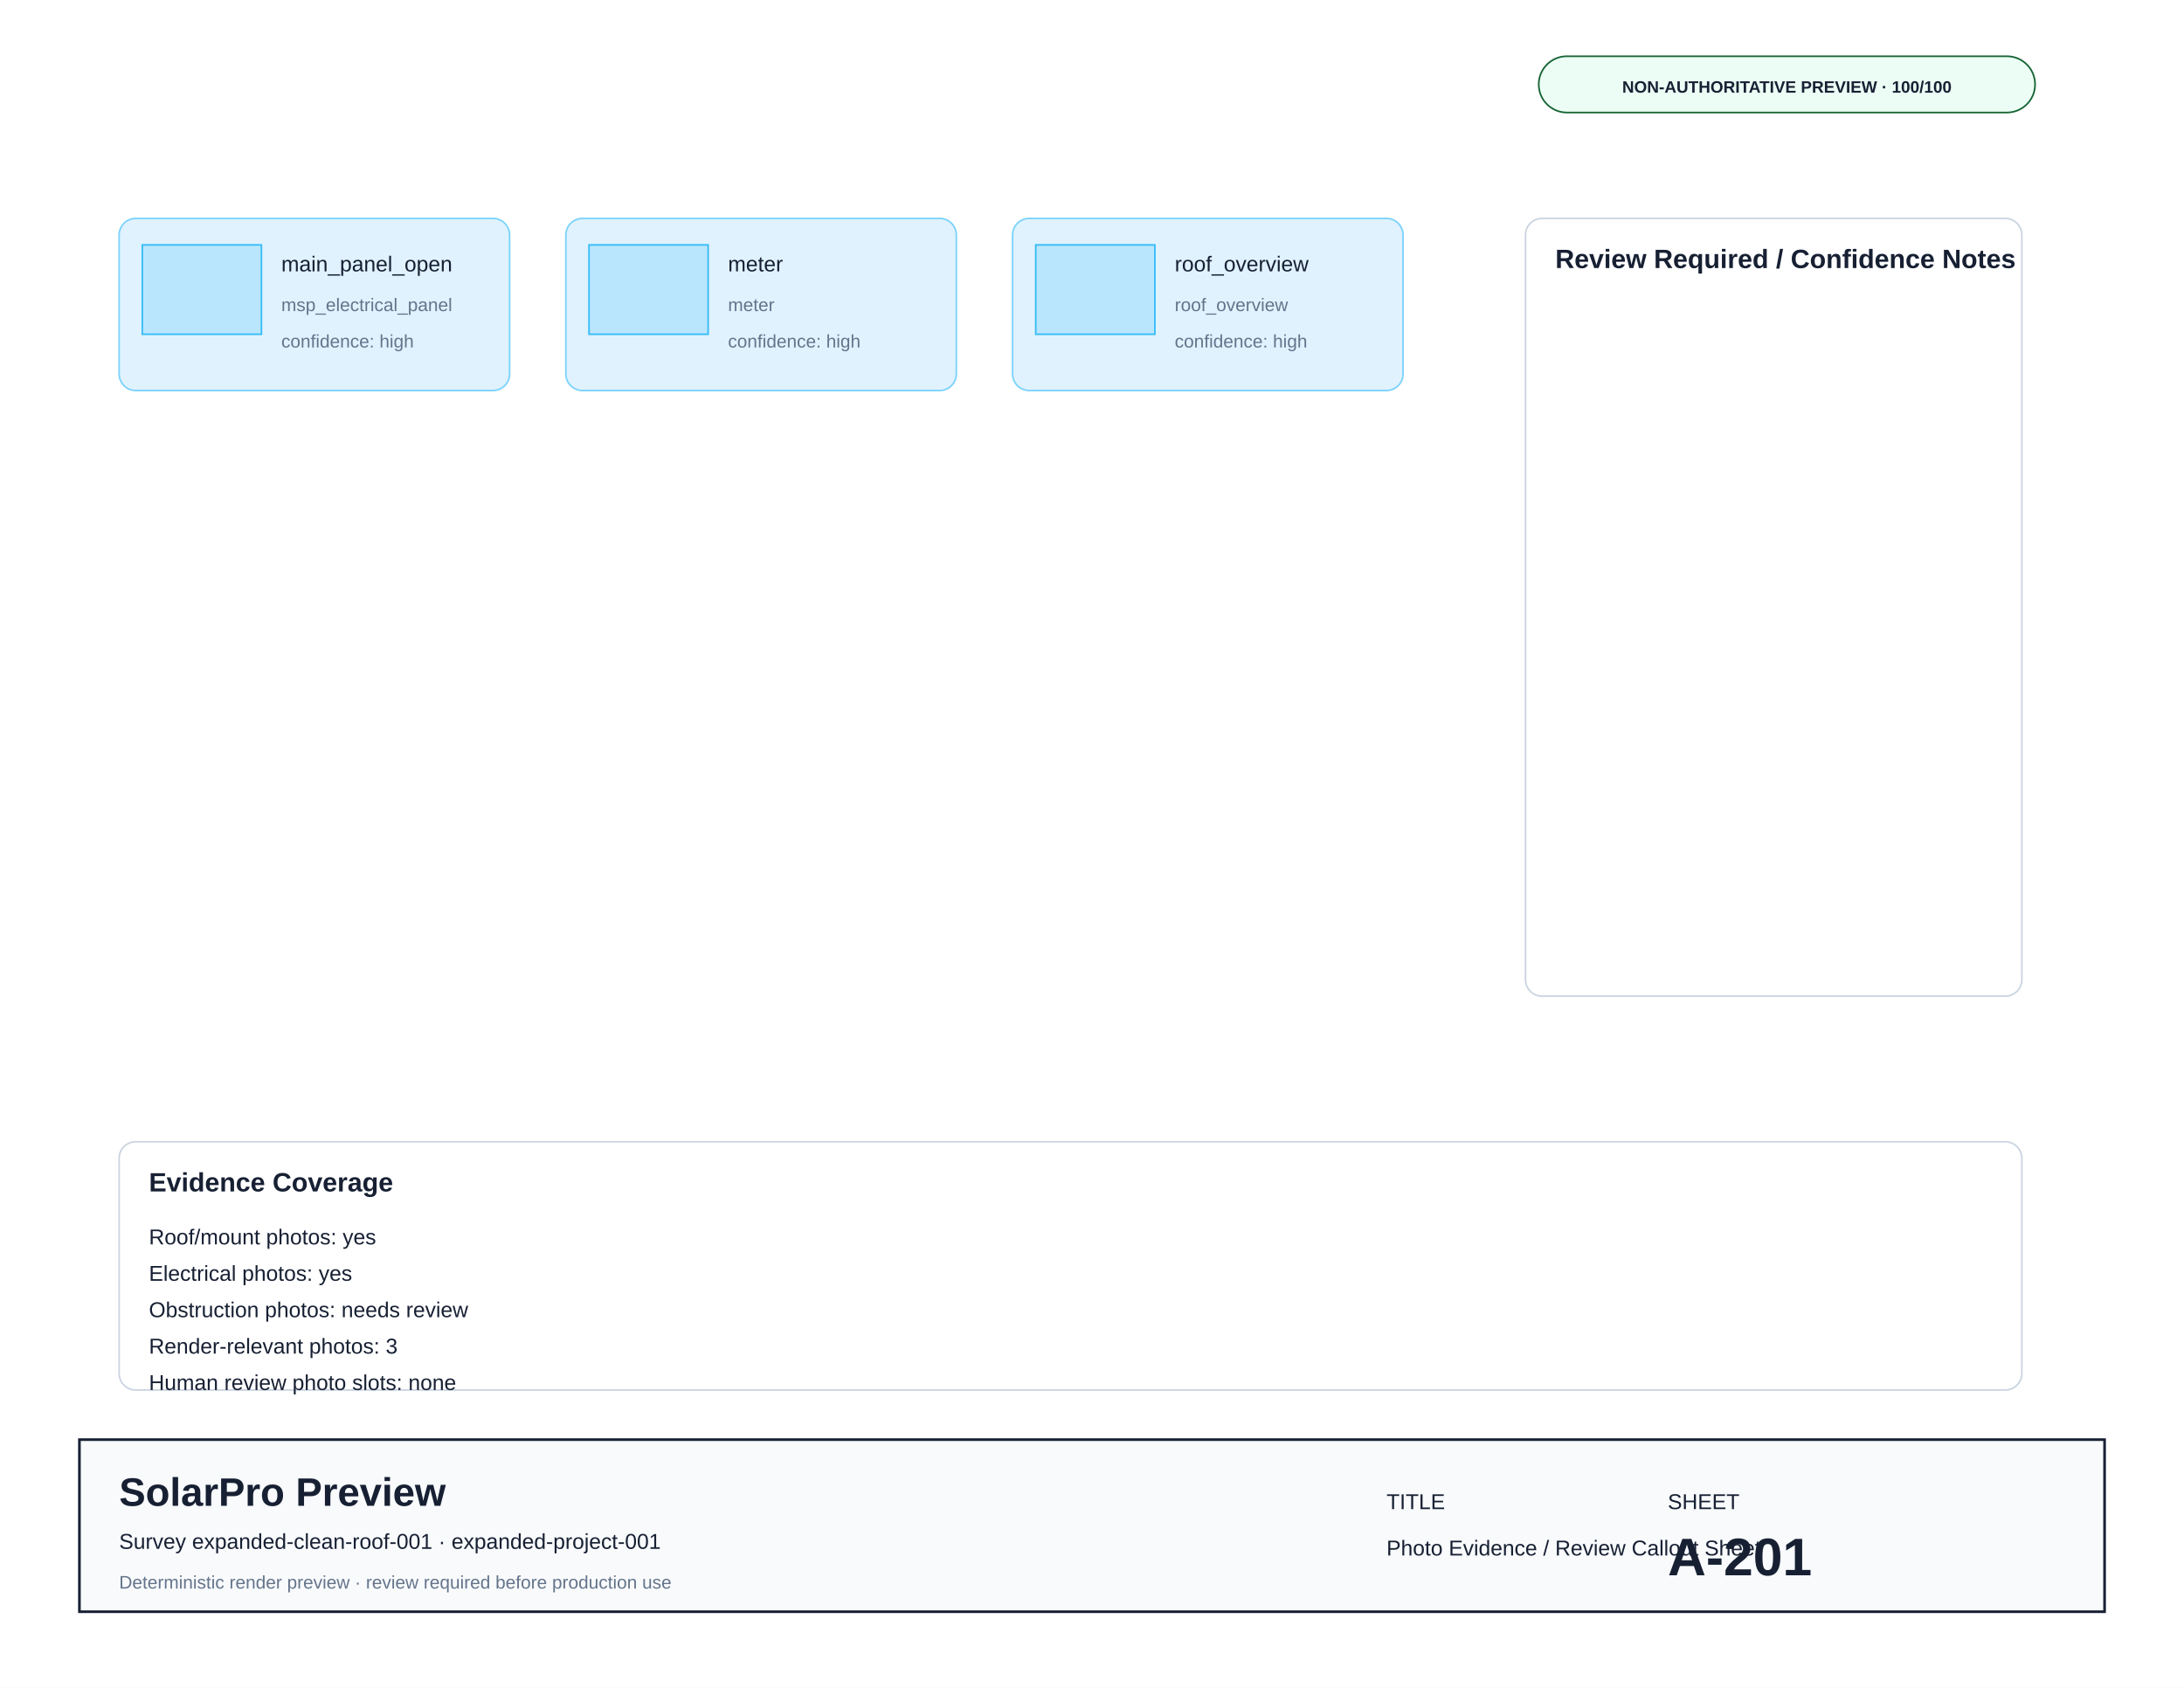
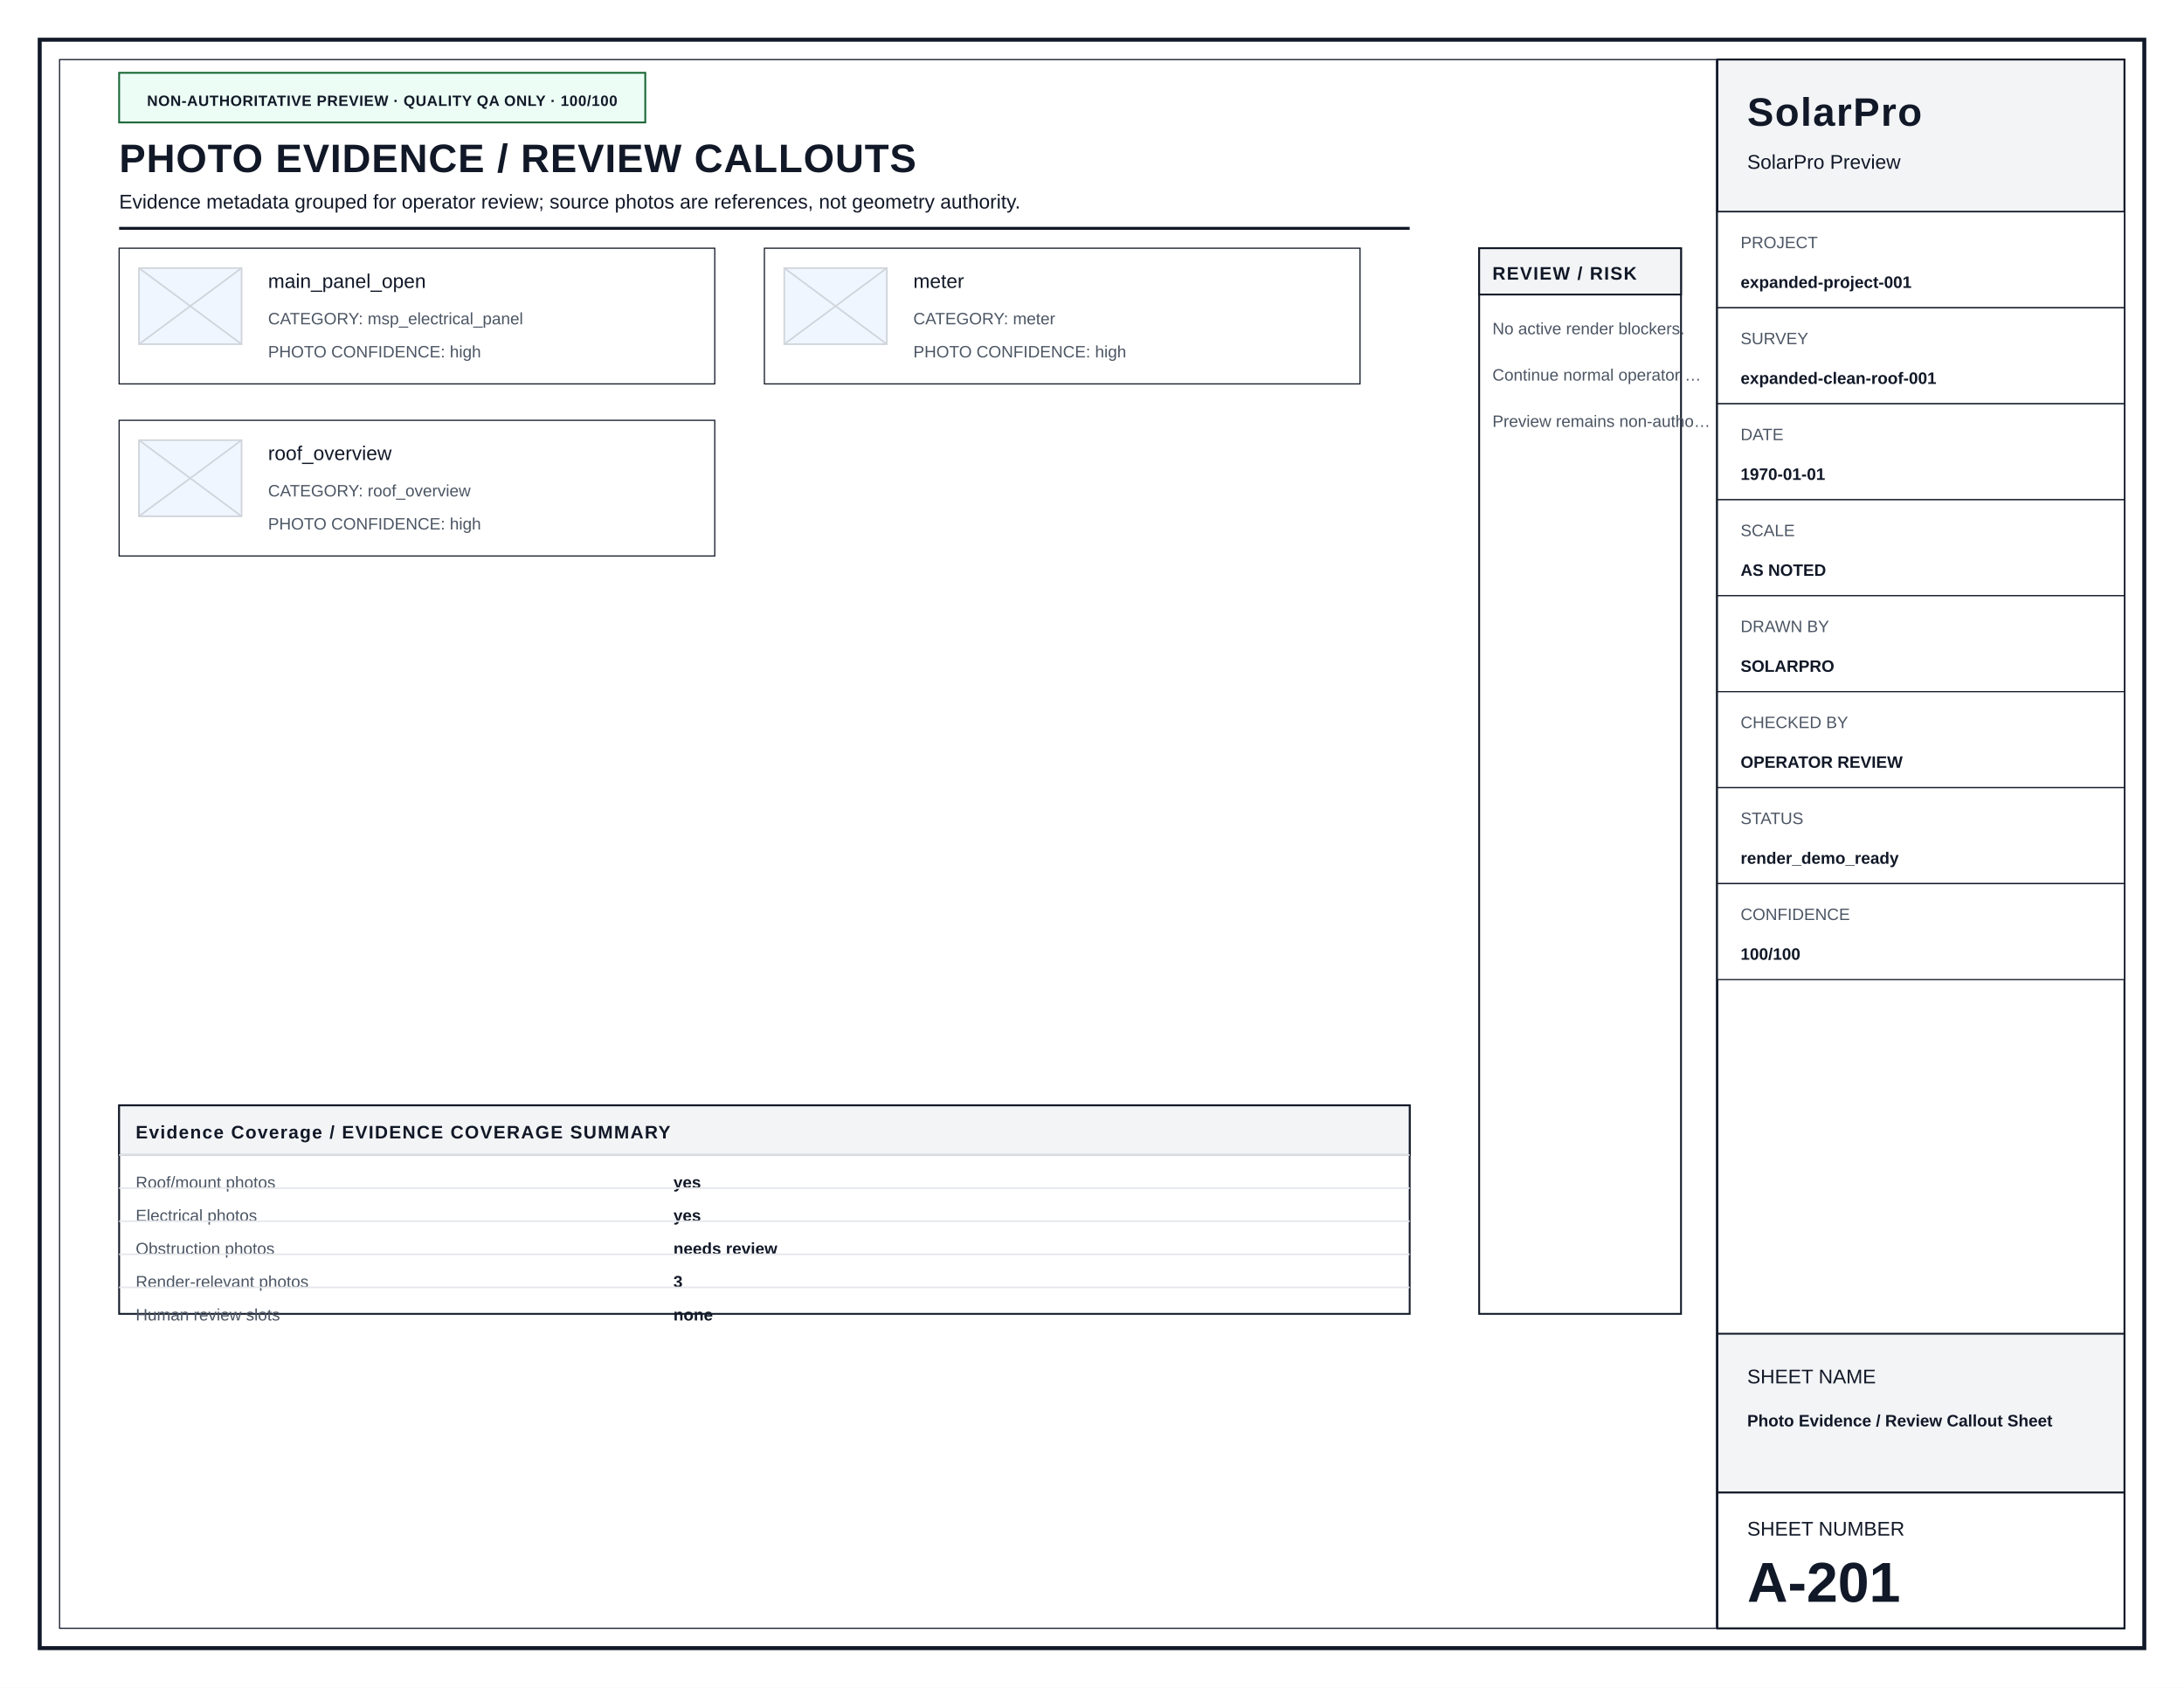
<svg xmlns="http://www.w3.org/2000/svg" width="1320" height="1020" viewBox="0 0 1320 1020" role="img">
  <defs>
-     <style>.title{font:700 24px Arial,sans-serif;fill:#172033}.sheetno{font:800 32px Arial,sans-serif;fill:#172033}.metric{font:800 28px Arial,sans-serif;fill:#172033}.panelTitle{font:700 16px Arial,sans-serif;fill:#172033}.label{font:700 15px Arial,sans-serif;fill:#172033}.small{font:13px Arial,sans-serif;fill:#172033}.tiny{font:11px Arial,sans-serif;fill:#64748b}.badge{font:700 14px Arial,sans-serif;fill:#172033}.stamp{font:700 10px Arial,sans-serif;fill:#172033}</style>
+     <style>.title{font:800 24px Arial,sans-serif;letter-spacing:.8px;fill:#111827}.drawingTitle{font:800 24px Arial,sans-serif;letter-spacing:.5px;fill:#111827}.sheetno{font:900 34px Arial,sans-serif;fill:#111827}.metric{font:800 24px Arial,sans-serif;fill:#111827}.panelTitle{font:800 14px Arial,sans-serif;letter-spacing:.4px;fill:#111827}.tableHead{font:800 11px Arial,sans-serif;letter-spacing:.7px;fill:#111827}.label{font:800 14px Arial,sans-serif;fill:#111827}.small{font:12px Arial,sans-serif;fill:#111827}.tiny{font:10px Arial,sans-serif;fill:#4b5563}.tinyStrong{font:700 10px Arial,sans-serif;fill:#111827}.callout{font:700 10px Arial,sans-serif;letter-spacing:.25px;fill:#111827}.badge{font:700 12px Arial,sans-serif;fill:#111827}.stamp{font:800 9px Arial,sans-serif;letter-spacing:.3px;fill:#111827}</style>
  </defs>
  <rect width="100%" height="100%" fill="#ffffff" />
  <g>
-     <rect x="72" y="132" width="236" height="104" rx="10" fill="#e0f2fe" stroke="#7dd3fc" />
-     <rect x="86" y="148" width="72" height="54" fill="#bae6fd" stroke="#38bdf8" />
-     <text x="170" y="164" class="small">main_panel_open</text>
-     <text x="170" y="188" class="tiny">msp_electrical_panel</text>
-     <text x="170" y="210" class="tiny">confidence: high</text>
+     <rect x="24" y="24" width="1272" height="972" fill="none" stroke="#111827" stroke-width="2.4" />
+     <rect x="36" y="36" width="1248" height="948" fill="none" stroke="#111827" stroke-width="0.7" />
+     <line x1="1038" y1="36" x2="1038" y2="984" stroke="#111827" stroke-width="1.8" />
+   </g>
+   <text x="72" y="104" class="drawingTitle">PHOTO EVIDENCE / REVIEW CALLOUTS</text>
+   <text x="72" y="126" class="small">Evidence metadata grouped for operator review; source photos are references, not geometry authority.</text>
+   <line x1="72" y1="138" x2="852" y2="138" stroke="#111827" stroke-width="1.8" />
+   <g>
+     <rect x="72" y="150" width="360" height="82" fill="#fff" stroke="#111827" stroke-width="0.7" />
+     <rect x="84" y="162" width="62" height="46" fill="#eff6ff" stroke="#d1d5db" />
+     <line x1="84" y1="162" x2="146" y2="208" stroke="#d1d5db" />
+     <line x1="146" y1="162" x2="84" y2="208" stroke="#d1d5db" />
+     <text x="162" y="174" class="small">main_panel_open</text>
+     <text x="162" y="196" class="tiny">CATEGORY: msp_electrical_panel</text>
+     <text x="162" y="216" class="tiny">PHOTO CONFIDENCE: high</text>
  </g>
  <g>
-     <rect x="342" y="132" width="236" height="104" rx="10" fill="#e0f2fe" stroke="#7dd3fc" />
-     <rect x="356" y="148" width="72" height="54" fill="#bae6fd" stroke="#38bdf8" />
-     <text x="440" y="164" class="small">meter</text>
-     <text x="440" y="188" class="tiny">meter</text>
-     <text x="440" y="210" class="tiny">confidence: high</text>
+     <rect x="462" y="150" width="360" height="82" fill="#fff" stroke="#111827" stroke-width="0.7" />
+     <rect x="474" y="162" width="62" height="46" fill="#eff6ff" stroke="#d1d5db" />
+     <line x1="474" y1="162" x2="536" y2="208" stroke="#d1d5db" />
+     <line x1="536" y1="162" x2="474" y2="208" stroke="#d1d5db" />
+     <text x="552" y="174" class="small">meter</text>
+     <text x="552" y="196" class="tiny">CATEGORY: meter</text>
+     <text x="552" y="216" class="tiny">PHOTO CONFIDENCE: high</text>
  </g>
  <g>
-     <rect x="612" y="132" width="236" height="104" rx="10" fill="#e0f2fe" stroke="#7dd3fc" />
-     <rect x="626" y="148" width="72" height="54" fill="#bae6fd" stroke="#38bdf8" />
-     <text x="710" y="164" class="small">roof_overview</text>
-     <text x="710" y="188" class="tiny">roof_overview</text>
-     <text x="710" y="210" class="tiny">confidence: high</text>
+     <rect x="72" y="254" width="360" height="82" fill="#fff" stroke="#111827" stroke-width="0.7" />
+     <rect x="84" y="266" width="62" height="46" fill="#eff6ff" stroke="#d1d5db" />
+     <line x1="84" y1="266" x2="146" y2="312" stroke="#d1d5db" />
+     <line x1="146" y1="266" x2="84" y2="312" stroke="#d1d5db" />
+     <text x="162" y="278" class="small">roof_overview</text>
+     <text x="162" y="300" class="tiny">CATEGORY: roof_overview</text>
+     <text x="162" y="320" class="tiny">PHOTO CONFIDENCE: high</text>
  </g>
  <g>
-     <rect x="922" y="132" width="300" height="470" rx="10" fill="#ffffff" stroke="#cbd5e1" />
-     <text x="940" y="162" class="panelTitle">Review Required / Confidence Notes</text>
+     <rect x="72" y="668" width="780" height="126" fill="#fff" stroke="#111827" stroke-width="1.1" />
+     <rect x="72" y="668" width="780" height="30" fill="#f3f4f6" stroke="#111827" stroke-width="1.1" />
+     <text x="82" y="688" class="tableHead">Evidence Coverage / EVIDENCE COVERAGE SUMMARY</text>
+     <line x1="72" y1="698" x2="852" y2="698" stroke="#e5e7eb" />
+     <text x="82" y="718" class="tiny">Roof/mount photos</text>
+     <text x="407" y="718" class="tinyStrong">yes</text>
+     <line x1="72" y1="718" x2="852" y2="718" stroke="#e5e7eb" />
+     <text x="82" y="738" class="tiny">Electrical photos</text>
+     <text x="407" y="738" class="tinyStrong">yes</text>
+     <line x1="72" y1="738" x2="852" y2="738" stroke="#e5e7eb" />
+     <text x="82" y="758" class="tiny">Obstruction photos</text>
+     <text x="407" y="758" class="tinyStrong">needs review</text>
+     <line x1="72" y1="758" x2="852" y2="758" stroke="#e5e7eb" />
+     <text x="82" y="778" class="tiny">Render-relevant photos</text>
+     <text x="407" y="778" class="tinyStrong">3</text>
+     <line x1="72" y1="778" x2="852" y2="778" stroke="#e5e7eb" />
+     <text x="82" y="798" class="tiny">Human review slots</text>
+     <text x="407" y="798" class="tinyStrong">none</text>
  </g>
  <g>
-     <rect x="72" y="690" width="1150" height="150" rx="10" fill="#ffffff" stroke="#cbd5e1" />
-     <text x="90" y="720" class="panelTitle">Evidence Coverage</text>
-     <text x="90" y="752" class="small">Roof/mount photos: yes</text>
-     <text x="90" y="774" class="small">Electrical photos: yes</text>
-     <text x="90" y="796" class="small">Obstruction photos: needs review</text>
-     <text x="90" y="818" class="small">Render-relevant photos: 3</text>
-     <text x="90" y="840" class="small">Human review photo slots: none</text>
+     <rect x="894" y="150" width="122" height="644" fill="#fff" stroke="#111827" stroke-width="1.1" />
+     <rect x="894" y="150" width="122" height="28" fill="#f3f4f6" stroke="#111827" stroke-width="1.1" />
+     <text x="902" y="169" class="tableHead">REVIEW / RISK</text>
+     <text x="902" y="202" class="tiny">No active render blockers.</text>
+     <text x="902" y="230" class="tiny">Continue normal operator …</text>
+     <text x="902" y="258" class="tiny">Preview remains non-autho…</text>
  </g>
  <g>
-     <rect x="48" y="870" width="1224" height="104" fill="#f8fafc" stroke="#172033" stroke-width="1.6" />
-     <text x="72" y="910" class="title">SolarPro Preview</text>
-     <text x="72" y="936" class="small">Survey expanded-clean-roof-001 · expanded-project-001</text>
-     <text x="72" y="960" class="tiny">Deterministic render preview · review required before production use</text>
-     <text x="1008" y="912" class="small">SHEET</text>
-     <text x="1008" y="952" class="sheetno">A-201</text>
-     <text x="838" y="912" class="small">TITLE</text>
-     <text x="838" y="940" class="small">Photo Evidence / Review Callout Sheet</text>
+     <rect x="1038" y="36" width="246" height="948" fill="#fff" stroke="#111827" stroke-width="1.1" />
+     <rect x="1038" y="36" width="246" height="92" fill="#f3f4f6" stroke="#111827" stroke-width="1.1" />
+     <text x="1056" y="76" class="title">SolarPro</text>
+     <text x="1056" y="102" class="small">SolarPro Preview</text>
+     <rect x="1038" y="128" width="246" height="58" fill="#fff" stroke="#111827" stroke-width="0.7" />
+     <text x="1052" y="150" class="tiny">PROJECT</text>
+     <text x="1052" y="174" class="tinyStrong">expanded-project-001</text>
+     <rect x="1038" y="186" width="246" height="58" fill="#fff" stroke="#111827" stroke-width="0.7" />
+     <text x="1052" y="208" class="tiny">SURVEY</text>
+     <text x="1052" y="232" class="tinyStrong">expanded-clean-roof-001</text>
+     <rect x="1038" y="244" width="246" height="58" fill="#fff" stroke="#111827" stroke-width="0.7" />
+     <text x="1052" y="266" class="tiny">DATE</text>
+     <text x="1052" y="290" class="tinyStrong">1970-01-01</text>
+     <rect x="1038" y="302" width="246" height="58" fill="#fff" stroke="#111827" stroke-width="0.7" />
+     <text x="1052" y="324" class="tiny">SCALE</text>
+     <text x="1052" y="348" class="tinyStrong">AS NOTED</text>
+     <rect x="1038" y="360" width="246" height="58" fill="#fff" stroke="#111827" stroke-width="0.7" />
+     <text x="1052" y="382" class="tiny">DRAWN BY</text>
+     <text x="1052" y="406" class="tinyStrong">SOLARPRO</text>
+     <rect x="1038" y="418" width="246" height="58" fill="#fff" stroke="#111827" stroke-width="0.7" />
+     <text x="1052" y="440" class="tiny">CHECKED BY</text>
+     <text x="1052" y="464" class="tinyStrong">OPERATOR REVIEW</text>
+     <rect x="1038" y="476" width="246" height="58" fill="#fff" stroke="#111827" stroke-width="0.7" />
+     <text x="1052" y="498" class="tiny">STATUS</text>
+     <text x="1052" y="522" class="tinyStrong">render_demo_ready</text>
+     <rect x="1038" y="534" width="246" height="58" fill="#fff" stroke="#111827" stroke-width="0.7" />
+     <text x="1052" y="556" class="tiny">CONFIDENCE</text>
+     <text x="1052" y="580" class="tinyStrong">100/100</text>
+     <rect x="1038" y="806" width="246" height="96" fill="#f3f4f6" stroke="#111827" stroke-width="1.1" />
+     <text x="1056" y="836" class="small">SHEET NAME</text>
+     <text x="1056" y="862" class="tinyStrong">Photo Evidence / Review Callout Sheet</text>
+     <rect x="1038" y="902" width="246" height="82" fill="#fff" stroke="#111827" stroke-width="1.1" />
+     <text x="1056" y="928" class="small">SHEET NUMBER</text>
+     <text x="1056" y="968" class="sheetno">A-201</text>
  </g>
  <g>
-     <rect x="930" y="34" width="300" height="34" rx="17" fill="#ecfdf5" stroke="#166534" />
-     <text x="1080" y="56" text-anchor="middle" class="stamp">NON-AUTHORITATIVE PREVIEW · 100/100</text>
+     <rect x="72" y="44" width="318" height="30" fill="#ecfdf5" stroke="#166534" stroke-width="1.1" />
+     <text x="231" y="64" text-anchor="middle" class="stamp">NON-AUTHORITATIVE PREVIEW · QUALITY QA ONLY · 100/100</text>
  </g>
</svg>
